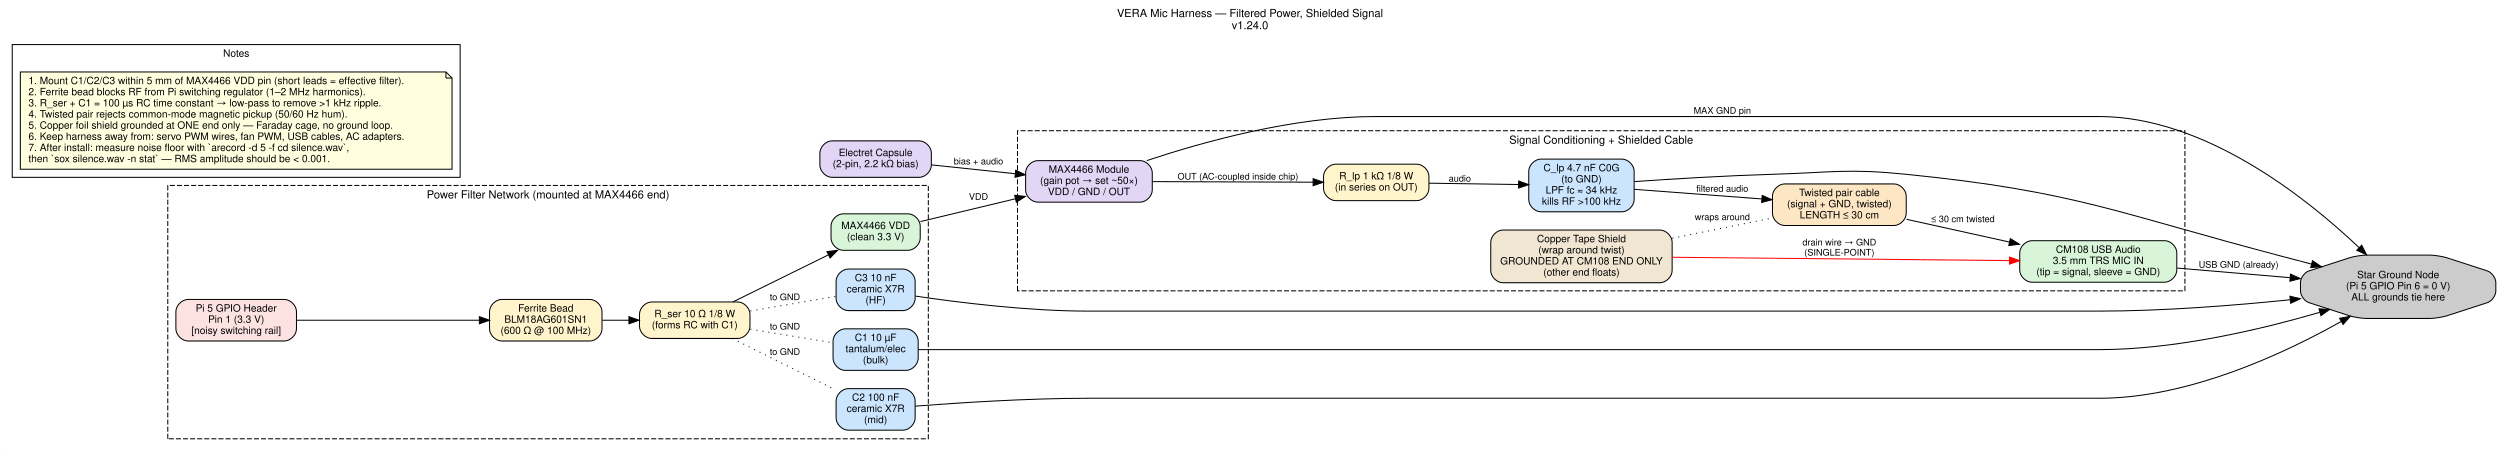
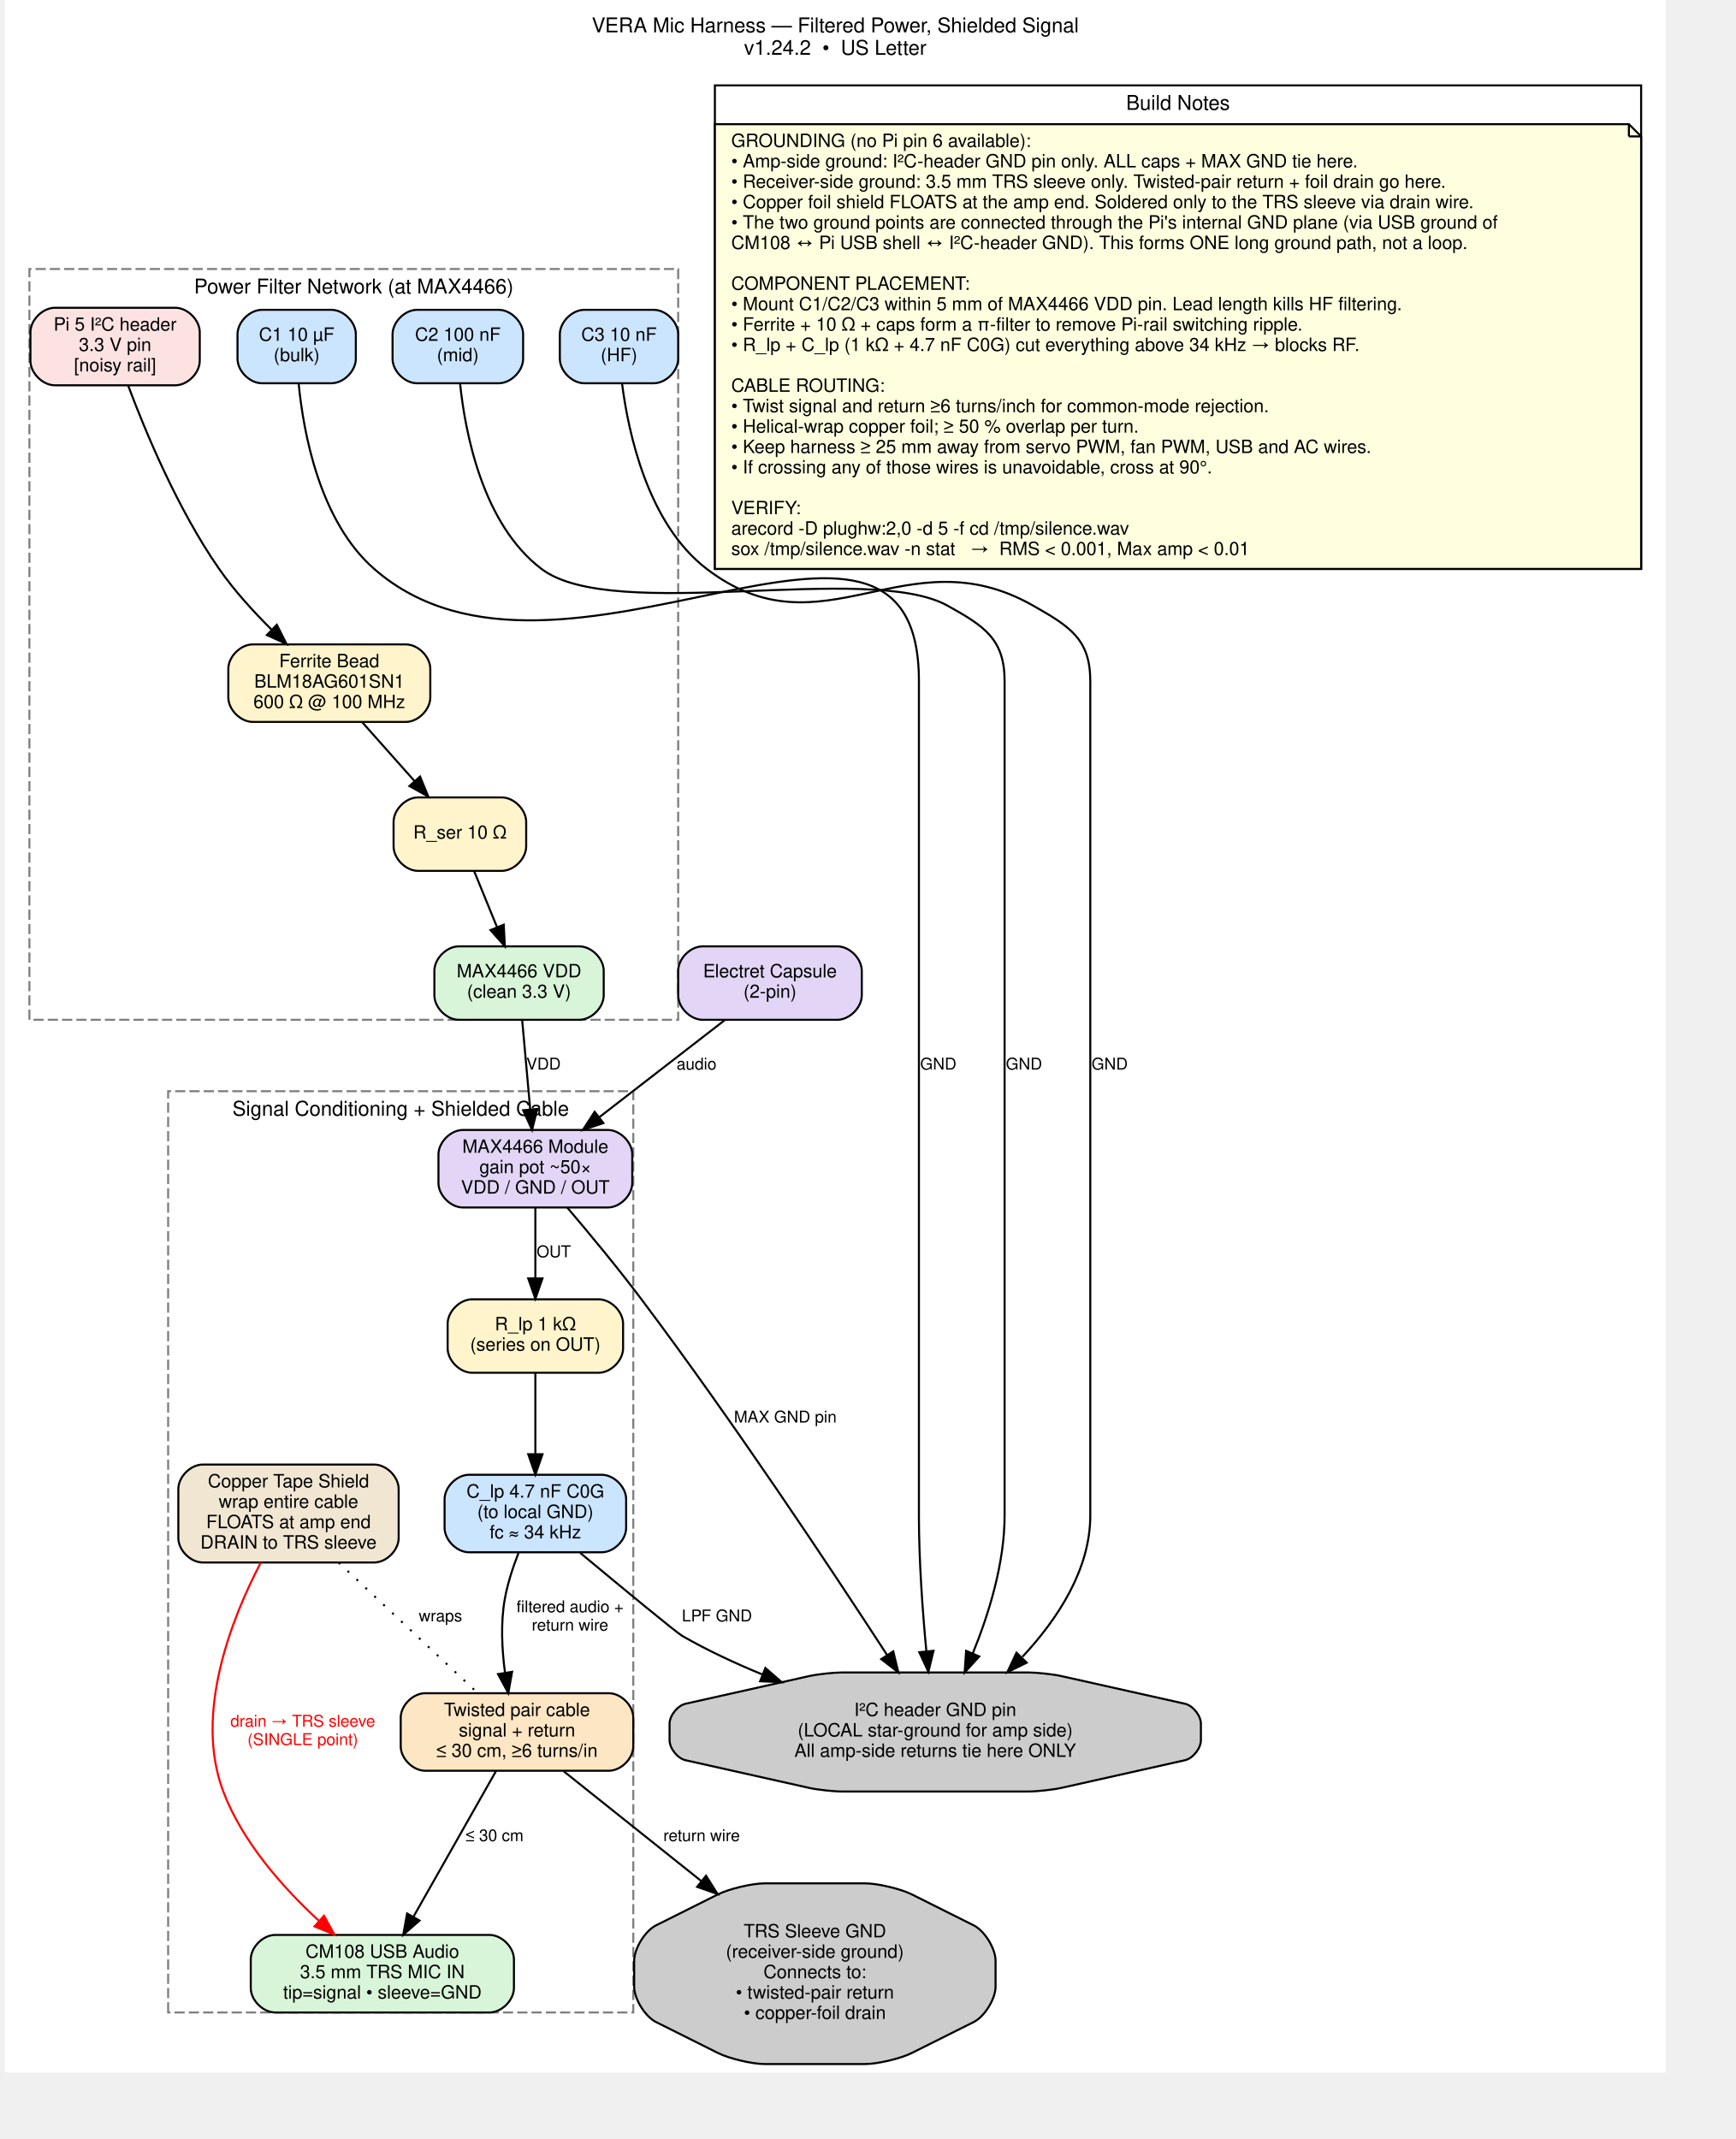
- <svg xmlns="http://www.w3.org/2000/svg" width="2467pt" height="445pt" viewBox="0.00 0.00 2466.87 445.00">
-   <g id="graph0" class="graph" transform="scale(1 1) rotate(0) translate(4 441)">
-     <polygon fill="white" stroke="transparent" points="-4,4 -4,-441 2462.87,-441 2462.87,4 -4,4" />
-     <text text-anchor="middle" x="1229.44" y="-424.2" font-family="Helvetica,sans-Serif" font-size="11.00">VERA Mic Harness — Filtered Power, Shielded Signal</text>
-     <text text-anchor="middle" x="1229.44" y="-412.2" font-family="Helvetica,sans-Serif" font-size="11.00">v1.24.0</text>
+ <svg xmlns="http://www.w3.org/2000/svg" width="576pt" height="710pt" viewBox="18.00 18.00 558.00 691.97">
+   <g id="graph0" class="graph" transform="scale(0.66 0.66) rotate(0) translate(31.13 1039.08)">
+     <polygon fill="white" stroke="transparent" points="-4,4 -4,-1011.95 810,-1011.95 810,4 -4,4" />
+     <text text-anchor="middle" x="403" y="-995.95" font-family="Helvetica,sans-Serif" font-size="10.00">VERA Mic Harness — Filtered Power, Shielded Signal</text>
+     <text text-anchor="middle" x="403" y="-984.95" font-family="Helvetica,sans-Serif" font-size="10.00">v1.24.2  •  US Letter</text>
    <g id="clust1" class="cluster">
-       <polygon fill="none" stroke="#000000" stroke-dasharray="5,2" points="161.5,-8 161.5,-258 912,-258 912,-8 161.5,-8" />
-       <text text-anchor="middle" x="536.75" y="-245.2" font-family="Helvetica,sans-Serif" font-size="11.00">Power Filter Network (mounted at MAX4466 end)</text>
+       <polygon fill="none" stroke="#7f7f7f" stroke-dasharray="5,2" points="8,-511.95 8,-879.95 326,-879.95 326,-511.95 8,-511.95" />
+       <text text-anchor="middle" x="167" y="-867.95" font-family="Helvetica,sans-Serif" font-size="10.00">Power Filter Network (at MAX4466)</text>
    </g>
    <g id="clust2" class="cluster">
-       <polygon fill="none" stroke="#000000" stroke-dasharray="5,2" points="1000,-154 1000,-312 2152,-312 2152,-154 1000,-154" />
-       <text text-anchor="middle" x="1576" y="-299.2" font-family="Helvetica,sans-Serif" font-size="11.00">Signal Conditioning + Shielded Cable</text>
+       <polygon fill="none" stroke="#7f7f7f" stroke-dasharray="5,2" points="76,-25.39 76,-476.95 304,-476.95 304,-25.39 76,-25.39" />
+       <text text-anchor="middle" x="190" y="-464.95" font-family="Helvetica,sans-Serif" font-size="10.00">Signal Conditioning + Shielded Cable</text>
    </g>
    <g id="clust3" class="cluster">
-       <polygon fill="none" stroke="black" points="8,-266 8,-397 450,-397 450,-266 8,-266" />
-       <text text-anchor="middle" x="229" y="-385" font-family="Helvetica,sans-Serif" font-size="10.00">Notes</text>
+       <polygon fill="none" stroke="black" points="344,-732.95 344,-969.95 798,-969.95 798,-732.95 344,-732.95" />
+       <text text-anchor="middle" x="571" y="-957.95" font-family="Helvetica,sans-Serif" font-size="10.00">Build Notes</text>
    </g>
    <g id="node1" class="node">
-       <path fill="#fde2e2" stroke="black" d="M276.5,-145.5C276.5,-145.5 181.5,-145.5 181.5,-145.5 175.5,-145.5 169.5,-139.5 169.5,-133.5 169.5,-133.5 169.5,-116.5 169.5,-116.5 169.5,-110.5 175.5,-104.5 181.5,-104.5 181.5,-104.5 276.5,-104.5 276.5,-104.5 282.5,-104.5 288.5,-110.5 288.5,-116.5 288.5,-116.5 288.5,-133.5 288.5,-133.5 288.5,-139.5 282.5,-145.5 276.5,-145.5" />
-       <text text-anchor="middle" x="229" y="-133.5" font-family="Helvetica,sans-Serif" font-size="10.00">Pi 5 GPIO Header</text>
-       <text text-anchor="middle" x="229" y="-122.5" font-family="Helvetica,sans-Serif" font-size="10.00">Pin 1 (3.3 V)</text>
-       <text text-anchor="middle" x="229" y="-111.5" font-family="Helvetica,sans-Serif" font-size="10.00">[noisy switching rail]</text>
+       <path fill="#fde2e2" stroke="black" d="M79.5,-860.95C79.5,-860.95 20.5,-860.95 20.5,-860.95 14.5,-860.95 8.5,-854.95 8.5,-848.95 8.5,-848.95 8.5,-834.95 8.5,-834.95 8.5,-828.95 14.5,-822.95 20.5,-822.95 20.5,-822.95 79.5,-822.95 79.5,-822.95 85.5,-822.95 91.5,-828.95 91.5,-834.95 91.5,-834.95 91.5,-848.95 91.5,-848.95 91.5,-854.95 85.5,-860.95 79.5,-860.95" />
+       <text text-anchor="middle" x="50" y="-849.75" font-family="Helvetica,sans-Serif" font-size="9.00">Pi 5 I²C header</text>
+       <text text-anchor="middle" x="50" y="-839.75" font-family="Helvetica,sans-Serif" font-size="9.00">3.3 V pin</text>
+       <text text-anchor="middle" x="50" y="-829.75" font-family="Helvetica,sans-Serif" font-size="9.00">[noisy rail]</text>
    </g>
    <g id="node2" class="node">
-       <path fill="#fff4cc" stroke="black" d="M578,-145.5C578,-145.5 491,-145.5 491,-145.5 485,-145.5 479,-139.5 479,-133.5 479,-133.5 479,-116.5 479,-116.5 479,-110.5 485,-104.5 491,-104.5 491,-104.5 578,-104.5 578,-104.5 584,-104.5 590,-110.5 590,-116.5 590,-116.5 590,-133.5 590,-133.5 590,-139.5 584,-145.5 578,-145.5" />
-       <text text-anchor="middle" x="534.5" y="-133.5" font-family="Helvetica,sans-Serif" font-size="10.00">Ferrite Bead</text>
-       <text text-anchor="middle" x="534.5" y="-122.5" font-family="Helvetica,sans-Serif" font-size="10.00">BLM18AG601SN1</text>
-       <text text-anchor="middle" x="534.5" y="-111.5" font-family="Helvetica,sans-Serif" font-size="10.00">(600 Ω @ 100 MHz)</text>
+       <path fill="#fff4cc" stroke="black" d="M192.5,-695.95C192.5,-695.95 117.5,-695.95 117.5,-695.95 111.5,-695.95 105.5,-689.95 105.5,-683.95 105.5,-683.95 105.5,-669.95 105.5,-669.95 105.5,-663.95 111.5,-657.95 117.5,-657.95 117.5,-657.95 192.5,-657.95 192.5,-657.95 198.5,-657.95 204.5,-663.95 204.5,-669.95 204.5,-669.95 204.5,-683.95 204.5,-683.95 204.5,-689.95 198.5,-695.95 192.5,-695.95" />
+       <text text-anchor="middle" x="155" y="-684.75" font-family="Helvetica,sans-Serif" font-size="9.00">Ferrite Bead</text>
+       <text text-anchor="middle" x="155" y="-674.75" font-family="Helvetica,sans-Serif" font-size="9.00">BLM18AG601SN1</text>
+       <text text-anchor="middle" x="155" y="-664.75" font-family="Helvetica,sans-Serif" font-size="9.00">600 Ω @ 100 MHz</text>
    </g>
    <g id="edge1" class="edge">
-       <path fill="none" stroke="black" d="M288.52,-125C340.22,-125 415.5,-125 468.94,-125" />
-       <polygon fill="black" stroke="black" points="468.99,-128.5 478.99,-125 468.99,-121.5 468.99,-128.5" />
+       <path fill="none" stroke="black" d="M56.43,-822.76C64.78,-800.46 80.73,-762.04 101,-732.95 108.35,-722.4 117.79,-712.02 126.72,-703.17" />
+       <polygon fill="black" stroke="black" points="129.26,-705.58 134.04,-696.13 124.41,-700.54 129.26,-705.58" />
    </g>
    <g id="node3" class="node">
-       <path fill="#fff4cc" stroke="black" d="M724,-143C724,-143 639,-143 639,-143 633,-143 627,-137 627,-131 627,-131 627,-119 627,-119 627,-113 633,-107 639,-107 639,-107 724,-107 724,-107 730,-107 736,-113 736,-119 736,-119 736,-131 736,-131 736,-137 730,-143 724,-143" />
-       <text text-anchor="middle" x="681.5" y="-128" font-family="Helvetica,sans-Serif" font-size="10.00">R_ser 10 Ω 1/8 W</text>
-       <text text-anchor="middle" x="681.5" y="-117" font-family="Helvetica,sans-Serif" font-size="10.00">(forms RC with C1)</text>
+       <path fill="#fff4cc" stroke="black" d="M239.5,-620.95C239.5,-620.95 198.5,-620.95 198.5,-620.95 192.5,-620.95 186.5,-614.95 186.5,-608.95 186.5,-608.95 186.5,-596.95 186.5,-596.95 186.5,-590.95 192.5,-584.95 198.5,-584.95 198.5,-584.95 239.5,-584.95 239.5,-584.95 245.5,-584.95 251.5,-590.95 251.5,-596.95 251.5,-596.95 251.5,-608.95 251.5,-608.95 251.5,-614.95 245.5,-620.95 239.5,-620.95" />
+       <text text-anchor="middle" x="219" y="-600.75" font-family="Helvetica,sans-Serif" font-size="9.00">R_ser 10 Ω</text>
    </g>
    <g id="edge2" class="edge">
-       <path fill="none" stroke="black" d="M590.32,-125C598.85,-125 607.73,-125 616.44,-125" />
-       <polygon fill="black" stroke="black" points="616.57,-128.5 626.57,-125 616.57,-121.5 616.57,-128.5" />
+       <path fill="none" stroke="black" d="M171.15,-657.78C178.9,-649.06 188.32,-638.47 196.74,-629" />
+       <polygon fill="black" stroke="black" points="199.49,-631.17 203.52,-621.37 194.26,-626.52 199.49,-631.17" />
+     </g>
+     <g id="node7" class="node">
+       <path fill="#d9f5d9" stroke="black" d="M277.5,-547.95C277.5,-547.95 218.5,-547.95 218.5,-547.95 212.5,-547.95 206.5,-541.95 206.5,-535.95 206.5,-535.95 206.5,-523.95 206.5,-523.95 206.5,-517.95 212.5,-511.95 218.5,-511.95 218.5,-511.95 277.5,-511.95 277.5,-511.95 283.5,-511.95 289.5,-517.95 289.5,-523.95 289.5,-523.95 289.5,-535.95 289.5,-535.95 289.5,-541.95 283.5,-547.95 277.5,-547.95" />
+       <text text-anchor="middle" x="248" y="-532.75" font-family="Helvetica,sans-Serif" font-size="9.00">MAX4466 VDD</text>
+       <text text-anchor="middle" x="248" y="-522.75" font-family="Helvetica,sans-Serif" font-size="9.00">(clean 3.3 V)</text>
+     </g>
+     <g id="edge3" class="edge">
+       <path fill="none" stroke="black" d="M226.02,-584.76C229.37,-576.57 233.45,-566.57 237.18,-557.44" />
+       <polygon fill="black" stroke="black" points="240.5,-558.56 241.04,-547.98 234.02,-555.91 240.5,-558.56" />
    </g>
    <g id="node4" class="node">
-       <path fill="#cce5ff" stroke="black" d="M890,-116.5C890,-116.5 830,-116.5 830,-116.5 824,-116.5 818,-110.5 818,-104.5 818,-104.5 818,-87.5 818,-87.5 818,-81.5 824,-75.5 830,-75.5 830,-75.5 890,-75.5 890,-75.5 896,-75.5 902,-81.5 902,-87.5 902,-87.5 902,-104.5 902,-104.5 902,-110.5 896,-116.5 890,-116.5" />
-       <text text-anchor="middle" x="860" y="-104.5" font-family="Helvetica,sans-Serif" font-size="10.00">C1 10 µF</text>
-       <text text-anchor="middle" x="860" y="-93.5" font-family="Helvetica,sans-Serif" font-size="10.00">tantalum/elec</text>
-       <text text-anchor="middle" x="860" y="-82.5" font-family="Helvetica,sans-Serif" font-size="10.00">(bulk)</text>
+       <path fill="#cce5ff" stroke="black" d="M156,-859.95C156,-859.95 122,-859.95 122,-859.95 116,-859.95 110,-853.95 110,-847.95 110,-847.95 110,-835.95 110,-835.95 110,-829.95 116,-823.95 122,-823.95 122,-823.95 156,-823.95 156,-823.95 162,-823.95 168,-829.95 168,-835.95 168,-835.95 168,-847.95 168,-847.95 168,-853.95 162,-859.95 156,-859.95" />
+       <text text-anchor="middle" x="139" y="-844.75" font-family="Helvetica,sans-Serif" font-size="9.00">C1 10 µF</text>
+       <text text-anchor="middle" x="139" y="-834.75" font-family="Helvetica,sans-Serif" font-size="9.00">(bulk)</text>
+     </g>
+     <g id="node8" class="node">
+       <path fill="#cccccc" stroke="black" d="M582.22,-158.84C582.22,-158.84 582.22,-166.89 582.22,-166.89 582.22,-170.92 578.29,-175.83 574.37,-176.71 574.37,-176.71 513.8,-190.27 513.8,-190.27 509.87,-191.15 501.91,-192.03 497.89,-192.03 497.89,-192.03 406.11,-192.03 406.11,-192.03 402.09,-192.03 394.13,-191.15 390.2,-190.27 390.2,-190.27 329.63,-176.71 329.63,-176.71 325.71,-175.83 321.78,-170.92 321.78,-166.89 321.78,-166.89 321.78,-158.84 321.78,-158.84 321.78,-154.81 325.71,-149.9 329.63,-149.02 329.63,-149.02 390.2,-135.46 390.2,-135.46 394.13,-134.58 402.09,-133.7 406.11,-133.7 406.11,-133.7 497.89,-133.7 497.89,-133.7 501.91,-133.7 509.87,-134.58 513.8,-135.46 513.8,-135.46 574.37,-149.02 574.37,-149.02 578.29,-149.9 582.22,-154.81 582.22,-158.84" />
+       <text text-anchor="middle" x="452" y="-170.67" font-family="Helvetica,sans-Serif" font-size="9.00">I²C header GND pin</text>
+       <text text-anchor="middle" x="452" y="-160.67" font-family="Helvetica,sans-Serif" font-size="9.00">(LOCAL star-ground for amp side)</text>
+       <text text-anchor="middle" x="452" y="-150.67" font-family="Helvetica,sans-Serif" font-size="9.00">All amp-side returns tie here ONLY</text>
    </g>
    <g id="edge4" class="edge">
-       <path fill="none" stroke="black" stroke-dasharray="1,5" d="M736.41,-116.14C762.57,-111.84 793.49,-106.76 817.74,-102.78" />
-       <text text-anchor="middle" x="770.5" y="-115.8" font-family="Helvetica,sans-Serif" font-size="9.00">to GND</text>
+       <path fill="none" stroke="black" d="M139.97,-823.87C142.3,-799.83 150.2,-756.35 177,-732.95 268.26,-653.26 444,-799.11 444,-677.95 444,-677.95 444,-677.95 444,-268.95 444,-246.93 445.77,-222.38 447.64,-202.56" />
+       <polygon fill="black" stroke="black" points="451.15,-202.66 448.65,-192.37 444.18,-201.97 451.15,-202.66" />
+       <text text-anchor="middle" x="453.5" y="-487.55" font-family="Helvetica,sans-Serif" font-size="8.00">GND</text>
    </g>
    <g id="node5" class="node">
-       <path fill="#cce5ff" stroke="black" d="M887,-57.5C887,-57.5 833,-57.5 833,-57.5 827,-57.5 821,-51.5 821,-45.5 821,-45.5 821,-28.5 821,-28.5 821,-22.5 827,-16.5 833,-16.5 833,-16.5 887,-16.5 887,-16.5 893,-16.5 899,-22.5 899,-28.5 899,-28.5 899,-45.5 899,-45.5 899,-51.5 893,-57.5 887,-57.5" />
-       <text text-anchor="middle" x="860" y="-45.5" font-family="Helvetica,sans-Serif" font-size="10.00">C2 100 nF</text>
-       <text text-anchor="middle" x="860" y="-34.5" font-family="Helvetica,sans-Serif" font-size="10.00">ceramic X7R</text>
-       <text text-anchor="middle" x="860" y="-23.5" font-family="Helvetica,sans-Serif" font-size="10.00">(mid)</text>
+       <path fill="#cce5ff" stroke="black" d="M238,-859.95C238,-859.95 198,-859.95 198,-859.95 192,-859.95 186,-853.95 186,-847.95 186,-847.95 186,-835.95 186,-835.95 186,-829.95 192,-823.95 198,-823.95 198,-823.95 238,-823.95 238,-823.95 244,-823.95 250,-829.95 250,-835.95 250,-835.95 250,-847.95 250,-847.95 250,-853.95 244,-859.95 238,-859.95" />
+       <text text-anchor="middle" x="218" y="-844.75" font-family="Helvetica,sans-Serif" font-size="9.00">C2 100 nF</text>
+       <text text-anchor="middle" x="218" y="-834.75" font-family="Helvetica,sans-Serif" font-size="9.00">(mid)</text>
    </g>
    <g id="edge5" class="edge">
-       <path fill="none" stroke="black" stroke-dasharray="1,5" d="M718.64,-106.98C748.4,-92.15 790.46,-71.17 820.77,-56.06" />
-       <text text-anchor="middle" x="770.5" y="-90.8" font-family="Helvetica,sans-Serif" font-size="9.00">to GND</text>
+       <path fill="none" stroke="black" d="M219.09,-823.82C221.65,-799.3 230.24,-754.77 259,-732.95 294.37,-706.11 419.17,-736.49 458,-714.95 476.03,-704.94 486,-698.57 486,-677.95 486,-677.95 486,-677.95 486,-268.95 486,-245.72 478.38,-220.93 470.36,-201.27" />
+       <polygon fill="black" stroke="black" points="473.57,-199.88 466.42,-192.06 467.13,-202.63 473.57,-199.88" />
+       <text text-anchor="middle" x="495.5" y="-487.55" font-family="Helvetica,sans-Serif" font-size="8.00">GND</text>
    </g>
    <g id="node6" class="node">
-       <path fill="#cce5ff" stroke="black" d="M887,-175.5C887,-175.5 833,-175.5 833,-175.5 827,-175.5 821,-169.5 821,-163.5 821,-163.5 821,-146.5 821,-146.5 821,-140.5 827,-134.5 833,-134.5 833,-134.5 887,-134.5 887,-134.5 893,-134.5 899,-140.5 899,-146.5 899,-146.5 899,-163.5 899,-163.5 899,-169.5 893,-175.5 887,-175.5" />
-       <text text-anchor="middle" x="860" y="-163.5" font-family="Helvetica,sans-Serif" font-size="10.00">C3 10 nF</text>
-       <text text-anchor="middle" x="860" y="-152.5" font-family="Helvetica,sans-Serif" font-size="10.00">ceramic X7R</text>
-       <text text-anchor="middle" x="860" y="-141.5" font-family="Helvetica,sans-Serif" font-size="10.00">(HF)</text>
+       <path fill="#cce5ff" stroke="black" d="M314,-859.95C314,-859.95 280,-859.95 280,-859.95 274,-859.95 268,-853.95 268,-847.95 268,-847.95 268,-835.95 268,-835.95 268,-829.95 274,-823.95 280,-823.95 280,-823.95 314,-823.95 314,-823.95 320,-823.95 326,-829.95 326,-835.95 326,-835.95 326,-847.95 326,-847.95 326,-853.95 320,-859.95 314,-859.95" />
+       <text text-anchor="middle" x="297" y="-844.75" font-family="Helvetica,sans-Serif" font-size="9.00">C3 10 nF</text>
+       <text text-anchor="middle" x="297" y="-834.75" font-family="Helvetica,sans-Serif" font-size="9.00">(HF)</text>
    </g>
    <g id="edge6" class="edge">
-       <path fill="none" stroke="black" stroke-dasharray="1,5" d="M736.41,-134.16C763.69,-138.8 796.14,-144.32 820.8,-148.51" />
-       <text text-anchor="middle" x="770.5" y="-144.8" font-family="Helvetica,sans-Serif" font-size="9.00">to GND</text>
-     </g>
-     <g id="node7" class="node">
-       <path fill="#d9f5d9" stroke="black" d="M892,-230C892,-230 828,-230 828,-230 822,-230 816,-224 816,-218 816,-218 816,-206 816,-206 816,-200 822,-194 828,-194 828,-194 892,-194 892,-194 898,-194 904,-200 904,-206 904,-206 904,-218 904,-218 904,-224 898,-230 892,-230" />
-       <text text-anchor="middle" x="860" y="-215" font-family="Helvetica,sans-Serif" font-size="10.00">MAX4466 VDD</text>
-       <text text-anchor="middle" x="860" y="-204" font-family="Helvetica,sans-Serif" font-size="10.00">(clean 3.3 V)</text>
-     </g>
-     <g id="edge3" class="edge">
-       <path fill="none" stroke="black" d="M719.07,-143.03C746.4,-156.5 783.95,-175.01 813.27,-189.46" />
-       <polygon fill="black" stroke="black" points="811.96,-192.71 822.48,-194 815.05,-186.44 811.96,-192.71" />
+       <path fill="none" stroke="black" d="M298.48,-823.87C301.6,-799.43 311.12,-754.99 340,-732.95 396.88,-689.53 437.81,-750.35 500,-714.95 517.92,-704.75 528,-698.57 528,-677.95 528,-677.95 528,-677.95 528,-268.95 528,-242.55 512.06,-218.29 494.78,-199.75" />
+       <polygon fill="black" stroke="black" points="496.83,-196.85 487.33,-192.16 491.84,-201.75 496.83,-196.85" />
+       <text text-anchor="middle" x="537.5" y="-487.55" font-family="Helvetica,sans-Serif" font-size="8.00">GND</text>
+     </g>
+     <g id="node10" class="node">
+       <path fill="#e2d5f5" stroke="black" d="M291.5,-457.95C291.5,-457.95 220.5,-457.95 220.5,-457.95 214.5,-457.95 208.5,-451.95 208.5,-445.95 208.5,-445.95 208.5,-431.95 208.5,-431.95 208.5,-425.95 214.5,-419.95 220.5,-419.95 220.5,-419.95 291.5,-419.95 291.5,-419.95 297.5,-419.95 303.5,-425.95 303.5,-431.95 303.5,-431.95 303.5,-445.95 303.5,-445.95 303.5,-451.95 297.5,-457.95 291.5,-457.95" />
+       <text text-anchor="middle" x="256" y="-446.75" font-family="Helvetica,sans-Serif" font-size="9.00">MAX4466 Module</text>
+       <text text-anchor="middle" x="256" y="-436.75" font-family="Helvetica,sans-Serif" font-size="9.00">gain pot ~50×</text>
+       <text text-anchor="middle" x="256" y="-426.75" font-family="Helvetica,sans-Serif" font-size="9.00">VDD / GND / OUT</text>
+     </g>
+     <g id="edge8" class="edge">
+       <path fill="none" stroke="black" d="M249.54,-511.79C250.65,-499.47 252.17,-482.59 253.45,-468.29" />
+       <polygon fill="black" stroke="black" points="256.97,-468.25 254.38,-457.97 250,-467.62 256.97,-468.25" />
+       <text text-anchor="middle" x="260" y="-487.55" font-family="Helvetica,sans-Serif" font-size="8.00">VDD</text>
+     </g>
+     <g id="node9" class="node">
+       <path fill="#e2d5f5" stroke="black" d="M404,-547.95C404,-547.95 338,-547.95 338,-547.95 332,-547.95 326,-541.95 326,-535.95 326,-535.95 326,-523.95 326,-523.95 326,-517.95 332,-511.95 338,-511.95 338,-511.95 404,-511.95 404,-511.95 410,-511.95 416,-517.95 416,-523.95 416,-523.95 416,-535.95 416,-535.95 416,-541.95 410,-547.95 404,-547.95" />
+       <text text-anchor="middle" x="371" y="-532.75" font-family="Helvetica,sans-Serif" font-size="9.00">Electret Capsule</text>
+       <text text-anchor="middle" x="371" y="-522.75" font-family="Helvetica,sans-Serif" font-size="9.00">(2-pin)</text>
+     </g>
+     <g id="edge7" class="edge">
+       <path fill="none" stroke="black" d="M348.83,-511.79C331.35,-498.27 306.77,-479.24 287.29,-464.17" />
+       <polygon fill="black" stroke="black" points="289.34,-461.33 279.29,-457.97 285.06,-466.86 289.34,-461.33" />
+       <text text-anchor="middle" x="335" y="-487.55" font-family="Helvetica,sans-Serif" font-size="8.00">audio</text>
+     </g>
+     <g id="edge9" class="edge">
+       <path fill="none" stroke="black" d="M271.7,-419.84C282.26,-407.43 296.33,-390.48 308,-374.95 352.66,-315.52 400.55,-243.44 428.31,-200.74" />
+       <polygon fill="black" stroke="black" points="431.42,-202.39 433.92,-192.09 425.54,-198.58 431.42,-202.39" />
+       <text text-anchor="middle" x="378.5" y="-314.55" font-family="Helvetica,sans-Serif" font-size="8.00">MAX GND pin</text>
+     </g>
+     <g id="node11" class="node">
+       <path fill="#fff4cc" stroke="black" d="M287,-374.95C287,-374.95 225,-374.95 225,-374.95 219,-374.95 213,-368.95 213,-362.95 213,-362.95 213,-350.95 213,-350.95 213,-344.95 219,-338.95 225,-338.95 225,-338.95 287,-338.95 287,-338.95 293,-338.95 299,-344.95 299,-350.95 299,-350.95 299,-362.95 299,-362.95 299,-368.95 293,-374.95 287,-374.95" />
+       <text text-anchor="middle" x="256" y="-359.75" font-family="Helvetica,sans-Serif" font-size="9.00">R_lp 1 kΩ</text>
+       <text text-anchor="middle" x="256" y="-349.75" font-family="Helvetica,sans-Serif" font-size="9.00">(series on OUT)</text>
+     </g>
+     <g id="edge10" class="edge">
+       <path fill="none" stroke="black" d="M256,-419.8C256,-409.67 256,-396.84 256,-385.49" />
+       <polygon fill="black" stroke="black" points="259.5,-385.21 256,-375.21 252.5,-385.21 259.5,-385.21" />
+       <text text-anchor="middle" x="265" y="-395.55" font-family="Helvetica,sans-Serif" font-size="8.00">OUT</text>
+     </g>
+     <g id="node12" class="node">
+       <path fill="#cce5ff" stroke="black" d="M288.5,-288.95C288.5,-288.95 223.5,-288.95 223.5,-288.95 217.5,-288.95 211.5,-282.95 211.5,-276.95 211.5,-276.95 211.5,-262.95 211.5,-262.95 211.5,-256.95 217.5,-250.95 223.5,-250.95 223.5,-250.95 288.5,-250.95 288.5,-250.95 294.5,-250.95 300.5,-256.95 300.5,-262.95 300.5,-262.95 300.5,-276.95 300.5,-276.95 300.5,-282.95 294.5,-288.95 288.5,-288.95" />
+       <text text-anchor="middle" x="256" y="-277.75" font-family="Helvetica,sans-Serif" font-size="9.00">C_lp 4.7 nF C0G</text>
+       <text text-anchor="middle" x="256" y="-267.75" font-family="Helvetica,sans-Serif" font-size="9.00">(to local GND)</text>
+       <text text-anchor="middle" x="256" y="-257.75" font-family="Helvetica,sans-Serif" font-size="9.00">fc ≈ 34 kHz</text>
+     </g>
+     <g id="edge11" class="edge">
+       <path fill="none" stroke="black" d="M256,-338.75C256,-327.46 256,-312.41 256,-299.37" />
+       <polygon fill="black" stroke="black" points="259.5,-299.01 256,-289.01 252.5,-299.01 259.5,-299.01" />
+     </g>
+     <g id="edge16" class="edge">
+       <path fill="none" stroke="black" d="M277.98,-250.65C298.11,-233.92 325.21,-211.55 328,-209.95 340.3,-202.89 353.88,-196.55 367.41,-191" />
+       <polygon fill="black" stroke="black" points="368.75,-194.24 376.75,-187.29 366.16,-187.73 368.75,-194.24" />
+       <text text-anchor="middle" x="345" y="-217.05" font-family="Helvetica,sans-Serif" font-size="8.00">LPF GND</text>
+     </g>
+     <g id="node13" class="node">
+       <path fill="#fde6c4" stroke="black" d="M292,-181.87C292,-181.87 202,-181.87 202,-181.87 196,-181.87 190,-175.87 190,-169.87 190,-169.87 190,-155.87 190,-155.87 190,-149.87 196,-143.87 202,-143.87 202,-143.87 292,-143.87 292,-143.87 298,-143.87 304,-149.87 304,-155.87 304,-155.87 304,-169.87 304,-169.87 304,-175.87 298,-181.87 292,-181.87" />
+       <text text-anchor="middle" x="247" y="-170.67" font-family="Helvetica,sans-Serif" font-size="9.00">Twisted pair cable</text>
+       <text text-anchor="middle" x="247" y="-160.67" font-family="Helvetica,sans-Serif" font-size="9.00">signal + return</text>
+       <text text-anchor="middle" x="247" y="-150.67" font-family="Helvetica,sans-Serif" font-size="9.00">≤ 30 cm, ≥6 turns/in</text>
+     </g>
+     <g id="edge12" class="edge">
+       <path fill="none" stroke="black" d="M247.71,-250.55C245,-243.62 242.35,-235.56 241,-227.95 238.93,-216.28 239.61,-203.27 241.11,-192.05" />
+       <polygon fill="black" stroke="black" points="244.6,-192.36 242.74,-181.93 237.69,-191.24 244.6,-192.36" />
+       <text text-anchor="middle" x="273" y="-221.55" font-family="Helvetica,sans-Serif" font-size="8.00">filtered audio +</text>
+       <text text-anchor="middle" x="273" y="-212.55" font-family="Helvetica,sans-Serif" font-size="8.00">return wire</text>
    </g>
    <g id="node15" class="node">
-       <path fill="#cccccc" stroke="black" d="M2458.81,-153.68C2458.81,-153.68 2458.81,-162.32 2458.81,-162.32 2458.81,-166.63 2454.7,-172.28 2450.6,-173.61 2450.6,-173.61 2410.57,-186.6 2410.57,-186.6 2406.46,-187.93 2398.04,-189.26 2393.72,-189.26 2393.72,-189.26 2331.15,-189.26 2331.15,-189.26 2326.83,-189.26 2318.41,-187.93 2314.31,-186.6 2314.31,-186.6 2274.27,-173.61 2274.27,-173.61 2270.17,-172.28 2266.06,-166.63 2266.06,-162.32 2266.06,-162.32 2266.06,-153.68 2266.06,-153.68 2266.06,-149.37 2270.17,-143.72 2274.27,-142.39 2274.27,-142.39 2314.31,-129.4 2314.31,-129.4 2318.41,-128.07 2326.83,-126.74 2331.15,-126.74 2331.15,-126.74 2393.72,-126.74 2393.72,-126.74 2398.04,-126.74 2406.46,-128.07 2410.57,-129.4 2410.57,-129.4 2450.6,-142.39 2450.6,-142.39 2454.7,-143.72 2458.81,-149.37 2458.81,-153.68" />
-       <text text-anchor="middle" x="2362.44" y="-166.5" font-family="Helvetica,sans-Serif" font-size="10.00">Star Ground Node</text>
-       <text text-anchor="middle" x="2362.44" y="-155.5" font-family="Helvetica,sans-Serif" font-size="10.00">(Pi 5 GPIO Pin 6 = 0 V)</text>
-       <text text-anchor="middle" x="2362.44" y="-144.5" font-family="Helvetica,sans-Serif" font-size="10.00">ALL grounds tie here</text>
+       <path fill="#d9f5d9" stroke="black" d="M233.5,-63.39C233.5,-63.39 128.5,-63.39 128.5,-63.39 122.5,-63.39 116.5,-57.39 116.5,-51.39 116.5,-51.39 116.5,-37.39 116.5,-37.39 116.5,-31.39 122.5,-25.39 128.5,-25.39 128.5,-25.39 233.5,-25.39 233.5,-25.39 239.5,-25.39 245.5,-31.39 245.5,-37.39 245.5,-37.39 245.5,-51.39 245.5,-51.39 245.5,-57.39 239.5,-63.39 233.5,-63.39" />
+       <text text-anchor="middle" x="181" y="-52.19" font-family="Helvetica,sans-Serif" font-size="9.00">CM108 USB Audio</text>
+       <text text-anchor="middle" x="181" y="-42.19" font-family="Helvetica,sans-Serif" font-size="9.00">3.5 mm TRS MIC IN</text>
+       <text text-anchor="middle" x="181" y="-32.19" font-family="Helvetica,sans-Serif" font-size="9.00">tip=signal • sleeve=GND</text>
+     </g>
+     <g id="edge13" class="edge">
+       <path fill="none" stroke="black" d="M236.69,-143.67C225.84,-124.52 208.65,-94.18 196.23,-72.28" />
+       <polygon fill="black" stroke="black" points="199.22,-70.44 191.24,-63.46 193.13,-73.89 199.22,-70.44" />
+       <text text-anchor="middle" x="236" y="-109.38" font-family="Helvetica,sans-Serif" font-size="8.00">≤ 30 cm</text>
+     </g>
+     <g id="node16" class="node">
+       <path fill="#cccccc" stroke="black" d="M481.57,-38.05C481.57,-38.05 481.57,-50.73 481.57,-50.73 481.57,-56.73 476.2,-65.42 470.83,-68.1 470.83,-68.1 440.42,-83.31 440.42,-83.31 435.05,-85.99 423.69,-88.67 417.69,-88.67 417.69,-88.67 368.31,-88.67 368.31,-88.67 362.31,-88.67 350.95,-85.99 345.58,-83.31 345.58,-83.31 315.17,-68.1 315.17,-68.1 309.8,-65.42 304.43,-56.73 304.43,-50.73 304.43,-50.73 304.43,-38.05 304.43,-38.05 304.43,-32.05 309.8,-23.37 315.17,-20.68 315.17,-20.68 345.58,-5.48 345.58,-5.48 350.95,-2.79 362.31,-0.11 368.31,-0.11 368.31,-0.11 417.69,-0.11 417.69,-0.11 423.69,-0.11 435.05,-2.79 440.42,-5.48 440.42,-5.48 470.83,-20.68 470.83,-20.68 476.2,-23.37 481.57,-32.05 481.57,-38.05" />
+       <text text-anchor="middle" x="393" y="-62.19" font-family="Helvetica,sans-Serif" font-size="9.00">TRS Sleeve GND</text>
+       <text text-anchor="middle" x="393" y="-52.19" font-family="Helvetica,sans-Serif" font-size="9.00">(receiver-side ground)</text>
+       <text text-anchor="middle" x="393" y="-42.19" font-family="Helvetica,sans-Serif" font-size="9.00">Connects to:</text>
+       <text text-anchor="middle" x="393" y="-32.19" font-family="Helvetica,sans-Serif" font-size="9.00">  • twisted-pair return</text>
+       <text text-anchor="middle" x="393" y="-22.19" font-family="Helvetica,sans-Serif" font-size="9.00">  • copper-foil drain</text>
+     </g>
+     <g id="edge17" class="edge">
+       <path fill="none" stroke="black" d="M269.81,-143.67C287.9,-129.24 313.95,-108.46 337.44,-89.71" />
+       <polygon fill="black" stroke="black" points="339.66,-92.42 345.3,-83.45 335.3,-86.95 339.66,-92.42" />
+       <text text-anchor="middle" x="337.5" y="-109.38" font-family="Helvetica,sans-Serif" font-size="8.00">return wire</text>
+     </g>
+     <g id="node14" class="node">
+       <path fill="#f0e6d2" stroke="black" d="M177,-293.95C177,-293.95 93,-293.95 93,-293.95 87,-293.95 81,-287.95 81,-281.95 81,-281.95 81,-257.95 81,-257.95 81,-251.95 87,-245.95 93,-245.95 93,-245.95 177,-245.95 177,-245.95 183,-245.95 189,-251.95 189,-257.95 189,-257.95 189,-281.95 189,-281.95 189,-287.95 183,-293.95 177,-293.95" />
+       <text text-anchor="middle" x="135" y="-282.75" font-family="Helvetica,sans-Serif" font-size="9.00">Copper Tape Shield</text>
+       <text text-anchor="middle" x="135" y="-272.75" font-family="Helvetica,sans-Serif" font-size="9.00">wrap entire cable</text>
+       <text text-anchor="middle" x="135" y="-262.75" font-family="Helvetica,sans-Serif" font-size="9.00">FLOATS at amp end</text>
+       <text text-anchor="middle" x="135" y="-252.75" font-family="Helvetica,sans-Serif" font-size="9.00">DRAIN to TRS sleeve</text>
+     </g>
+     <g id="edge14" class="edge">
+       <path fill="none" stroke="black" stroke-dasharray="1,5" d="M159.58,-245.89C180.06,-226.68 208.82,-199.69 227.68,-182" />
+       <text text-anchor="middle" x="209.5" y="-217.05" font-family="Helvetica,sans-Serif" font-size="8.00">wraps</text>
    </g>
    <g id="edge15" class="edge">
-       <path fill="none" stroke="black" d="M902.14,-96C944.2,-96 1011.4,-96 1069.5,-96 1069.5,-96 1069.5,-96 2067.5,-96 2142.56,-96 2226.13,-115.6 2284.91,-132.75" />
-       <polygon fill="black" stroke="black" points="2284.28,-136.22 2294.86,-135.7 2286.27,-129.51 2284.28,-136.22" />
-     </g>
-     <g id="edge16" class="edge">
-       <path fill="none" stroke="black" d="M899.01,-40.21C940.78,-43.46 1009.87,-48 1069.5,-48 1069.5,-48 1069.5,-48 2067.5,-48 2155.17,-48 2248.74,-91.45 2306.17,-123.73" />
-       <polygon fill="black" stroke="black" points="2304.65,-126.9 2315.07,-128.81 2308.12,-120.82 2304.65,-126.9" />
-     </g>
-     <g id="edge17" class="edge">
-       <path fill="none" stroke="black" d="M899.31,-148.81C941.05,-142.62 1009.84,-134 1069.5,-134 1069.5,-134 1069.5,-134 2067.5,-134 2130.04,-134 2199.82,-139.46 2255.69,-145.18" />
-       <polygon fill="black" stroke="black" points="2255.64,-148.69 2265.95,-146.25 2256.37,-141.73 2255.64,-148.69" />
-     </g>
-     <g id="node9" class="node">
-       <path fill="#e2d5f5" stroke="black" d="M1121,-282.5C1121,-282.5 1020,-282.5 1020,-282.5 1014,-282.5 1008,-276.5 1008,-270.5 1008,-270.5 1008,-253.5 1008,-253.5 1008,-247.5 1014,-241.5 1020,-241.5 1020,-241.5 1121,-241.5 1121,-241.5 1127,-241.5 1133,-247.5 1133,-253.5 1133,-253.5 1133,-270.5 1133,-270.5 1133,-276.5 1127,-282.5 1121,-282.5" />
-       <text text-anchor="middle" x="1070.5" y="-270.5" font-family="Helvetica,sans-Serif" font-size="10.00">MAX4466 Module</text>
-       <text text-anchor="middle" x="1070.5" y="-259.5" font-family="Helvetica,sans-Serif" font-size="10.00">(gain pot → set ~50×)</text>
-       <text text-anchor="middle" x="1070.5" y="-248.5" font-family="Helvetica,sans-Serif" font-size="10.00">VDD / GND / OUT</text>
-     </g>
-     <g id="edge8" class="edge">
-       <path fill="none" stroke="black" d="M904.2,-222.36C931.22,-228.84 966.68,-237.34 997.82,-244.81" />
-       <polygon fill="black" stroke="black" points="997.23,-248.27 1007.77,-247.2 998.86,-241.46 997.23,-248.27" />
-       <text text-anchor="middle" x="961.5" y="-243.8" font-family="Helvetica,sans-Serif" font-size="9.00">VDD</text>
-     </g>
-     <g id="node8" class="node">
-       <path fill="#e2d5f5" stroke="black" d="M903,-302C903,-302 817,-302 817,-302 811,-302 805,-296 805,-290 805,-290 805,-278 805,-278 805,-272 811,-266 817,-266 817,-266 903,-266 903,-266 909,-266 915,-272 915,-278 915,-278 915,-290 915,-290 915,-296 909,-302 903,-302" />
-       <text text-anchor="middle" x="860" y="-287" font-family="Helvetica,sans-Serif" font-size="10.00">Electret Capsule</text>
-       <text text-anchor="middle" x="860" y="-276" font-family="Helvetica,sans-Serif" font-size="10.00">(2-pin, 2.2 kΩ bias)</text>
-     </g>
-     <g id="edge7" class="edge">
-       <path fill="none" stroke="black" d="M915.24,-278.28C940.38,-275.62 970.61,-272.43 997.62,-269.58" />
-       <polygon fill="black" stroke="black" points="998.22,-273.04 1007.8,-268.51 997.49,-266.08 998.22,-273.04" />
-       <text text-anchor="middle" x="961.5" y="-278.8" font-family="Helvetica,sans-Serif" font-size="9.00">bias + audio</text>
-     </g>
-     <g id="node10" class="node">
-       <path fill="#fff4cc" stroke="black" d="M1394,-279C1394,-279 1314,-279 1314,-279 1308,-279 1302,-273 1302,-267 1302,-267 1302,-255 1302,-255 1302,-249 1308,-243 1314,-243 1314,-243 1394,-243 1394,-243 1400,-243 1406,-249 1406,-255 1406,-255 1406,-267 1406,-267 1406,-273 1400,-279 1394,-279" />
-       <text text-anchor="middle" x="1354" y="-264" font-family="Helvetica,sans-Serif" font-size="10.00">R_lp 1 kΩ 1/8 W</text>
-       <text text-anchor="middle" x="1354" y="-253" font-family="Helvetica,sans-Serif" font-size="10.00">(in series on OUT)</text>
-     </g>
-     <g id="edge9" class="edge">
-       <path fill="none" stroke="black" d="M1133.28,-261.78C1180.32,-261.61 1244.77,-261.38 1291.69,-261.22" />
-       <polygon fill="black" stroke="black" points="1291.74,-264.72 1301.73,-261.18 1291.71,-257.72 1291.74,-264.72" />
-       <text text-anchor="middle" x="1217.5" y="-263.8" font-family="Helvetica,sans-Serif" font-size="9.00">OUT (AC-coupled inside chip)</text>
-     </g>
-     <g id="edge19" class="edge">
-       <path fill="none" stroke="black" d="M1127.53,-282.51C1183.74,-301.23 1273.19,-326 1353,-326 1353,-326 1353,-326 2067.5,-326 2171.14,-326 2271.46,-246.3 2323.86,-196.69" />
-       <polygon fill="black" stroke="black" points="2326.45,-199.05 2331.24,-189.6 2321.61,-194 2326.45,-199.05" />
-       <text text-anchor="middle" x="1695.5" y="-328.8" font-family="Helvetica,sans-Serif" font-size="9.00">MAX GND pin</text>
-     </g>
-     <g id="node11" class="node">
-       <path fill="#cce5ff" stroke="black" d="M1596.5,-284C1596.5,-284 1516.5,-284 1516.5,-284 1510.5,-284 1504.5,-278 1504.5,-272 1504.5,-272 1504.5,-244 1504.5,-244 1504.5,-238 1510.5,-232 1516.5,-232 1516.5,-232 1596.5,-232 1596.5,-232 1602.5,-232 1608.5,-238 1608.5,-244 1608.5,-244 1608.5,-272 1608.5,-272 1608.5,-278 1602.5,-284 1596.5,-284" />
-       <text text-anchor="middle" x="1556.5" y="-272" font-family="Helvetica,sans-Serif" font-size="10.00">C_lp 4.7 nF C0G</text>
-       <text text-anchor="middle" x="1556.5" y="-261" font-family="Helvetica,sans-Serif" font-size="10.00">(to GND)</text>
-       <text text-anchor="middle" x="1556.5" y="-250" font-family="Helvetica,sans-Serif" font-size="10.00">LPF fc ≈ 34 kHz</text>
-       <text text-anchor="middle" x="1556.5" y="-239" font-family="Helvetica,sans-Serif" font-size="10.00">kills RF &gt;100 kHz</text>
-     </g>
-     <g id="edge10" class="edge">
-       <path fill="none" stroke="black" d="M1406.11,-260.24C1432.98,-259.83 1466.1,-259.34 1494.32,-258.92" />
-       <polygon fill="black" stroke="black" points="1494.53,-262.41 1504.48,-258.76 1494.43,-255.41 1494.53,-262.41" />
-       <text text-anchor="middle" x="1436.5" y="-261.8" font-family="Helvetica,sans-Serif" font-size="9.00">audio</text>
-     </g>
-     <g id="node12" class="node">
-       <path fill="#fde6c4" stroke="black" d="M1865,-259.5C1865,-259.5 1757,-259.5 1757,-259.5 1751,-259.5 1745,-253.5 1745,-247.5 1745,-247.5 1745,-230.5 1745,-230.5 1745,-224.5 1751,-218.5 1757,-218.5 1757,-218.5 1865,-218.5 1865,-218.5 1871,-218.5 1877,-224.5 1877,-230.5 1877,-230.5 1877,-247.5 1877,-247.5 1877,-253.5 1871,-259.5 1865,-259.5" />
-       <text text-anchor="middle" x="1811" y="-247.5" font-family="Helvetica,sans-Serif" font-size="10.00">Twisted pair cable</text>
-       <text text-anchor="middle" x="1811" y="-236.5" font-family="Helvetica,sans-Serif" font-size="10.00">(signal + GND, twisted)</text>
-       <text text-anchor="middle" x="1811" y="-225.5" font-family="Helvetica,sans-Serif" font-size="10.00">LENGTH ≤ 30 cm</text>
-     </g>
-     <g id="edge11" class="edge">
-       <path fill="none" stroke="black" d="M1608.6,-254.16C1644.73,-251.44 1693.78,-247.75 1734.42,-244.69" />
-       <polygon fill="black" stroke="black" points="1734.86,-248.16 1744.56,-243.92 1734.33,-241.18 1734.86,-248.16" />
-       <text text-anchor="middle" x="1695.5" y="-251.8" font-family="Helvetica,sans-Serif" font-size="9.00">filtered audio</text>
-     </g>
-     <g id="edge18" class="edge">
-       <path fill="none" stroke="black" d="M1608.79,-261.82C1646.46,-264.43 1698.88,-267.65 1745,-269 1803.64,-270.72 1818.63,-274.88 1877,-269 2044.92,-252.08 2084.76,-230.84 2248,-188 2257.38,-185.54 2267.2,-182.95 2276.97,-180.38" />
-       <polygon fill="black" stroke="black" points="2277.92,-183.74 2286.7,-177.81 2276.14,-176.98 2277.92,-183.74" />
-     </g>
-     <g id="node14" class="node">
-       <path fill="#d9f5d9" stroke="black" d="M2132,-203.5C2132,-203.5 2001,-203.5 2001,-203.5 1995,-203.5 1989,-197.5 1989,-191.5 1989,-191.5 1989,-174.5 1989,-174.5 1989,-168.5 1995,-162.5 2001,-162.5 2001,-162.5 2132,-162.5 2132,-162.5 2138,-162.5 2144,-168.5 2144,-174.5 2144,-174.5 2144,-191.5 2144,-191.5 2144,-197.5 2138,-203.5 2132,-203.5" />
-       <text text-anchor="middle" x="2066.5" y="-191.5" font-family="Helvetica,sans-Serif" font-size="10.00">CM108 USB Audio</text>
-       <text text-anchor="middle" x="2066.5" y="-180.5" font-family="Helvetica,sans-Serif" font-size="10.00">3.5 mm TRS MIC IN</text>
-       <text text-anchor="middle" x="2066.5" y="-169.5" font-family="Helvetica,sans-Serif" font-size="10.00">(tip = signal, sleeve = GND)</text>
-     </g>
-     <g id="edge12" class="edge">
-       <path fill="none" stroke="black" d="M1877.28,-224.58C1908.13,-217.77 1945.38,-209.54 1978.57,-202.2" />
-       <polygon fill="black" stroke="black" points="1979.72,-205.53 1988.73,-199.96 1978.21,-198.7 1979.72,-205.53" />
-       <text text-anchor="middle" x="1933" y="-221.8" font-family="Helvetica,sans-Serif" font-size="9.00">≤ 30 cm twisted</text>
-     </g>
-     <g id="node13" class="node">
-       <path fill="#f0e6d2" stroke="black" d="M1634,-214C1634,-214 1479,-214 1479,-214 1473,-214 1467,-208 1467,-202 1467,-202 1467,-174 1467,-174 1467,-168 1473,-162 1479,-162 1479,-162 1634,-162 1634,-162 1640,-162 1646,-168 1646,-174 1646,-174 1646,-202 1646,-202 1646,-208 1640,-214 1634,-214" />
-       <text text-anchor="middle" x="1556.5" y="-202" font-family="Helvetica,sans-Serif" font-size="10.00">Copper Tape Shield</text>
-       <text text-anchor="middle" x="1556.5" y="-191" font-family="Helvetica,sans-Serif" font-size="10.00">(wrap around twist)</text>
-       <text text-anchor="middle" x="1556.5" y="-180" font-family="Helvetica,sans-Serif" font-size="10.00">GROUNDED AT CM108 END ONLY</text>
-       <text text-anchor="middle" x="1556.5" y="-169" font-family="Helvetica,sans-Serif" font-size="10.00">(other end floats)</text>
-     </g>
-     <g id="edge13" class="edge">
-       <path fill="none" stroke="black" stroke-dasharray="1,5" d="M1646.17,-205.91C1678.71,-212.48 1714.91,-219.79 1745,-225.87" />
-       <text text-anchor="middle" x="1695.5" y="-223.8" font-family="Helvetica,sans-Serif" font-size="9.00">wraps around</text>
-     </g>
-     <g id="edge14" class="edge">
-       <path fill="none" stroke="red" d="M1646.28,-187.13C1739.76,-186.21 1885.98,-184.77 1978.71,-183.85" />
-       <polygon fill="red" stroke="red" points="1978.94,-187.35 1988.9,-183.75 1978.87,-180.35 1978.94,-187.35" />
-       <text text-anchor="middle" x="1811" y="-198.8" font-family="Helvetica,sans-Serif" font-size="9.00">drain wire → GND</text>
-       <text text-anchor="middle" x="1811" y="-188.8" font-family="Helvetica,sans-Serif" font-size="9.00">(SINGLE-POINT)</text>
-     </g>
-     <g id="edge20" class="edge">
-       <path fill="none" stroke="black" d="M2144.34,-176.46C2178.32,-173.57 2218.82,-170.13 2255.59,-167" />
-       <polygon fill="black" stroke="black" points="2256.18,-170.46 2265.85,-166.13 2255.59,-163.49 2256.18,-170.46" />
-       <text text-anchor="middle" x="2205" y="-176.8" font-family="Helvetica,sans-Serif" font-size="9.00">USB GND (already)</text>
-     </g>
-     <g id="node16" class="node">
-       <polygon fill="#ffffe0" stroke="black" points="436,-370 16,-370 16,-274 442,-274 442,-364 436,-370" />
-       <polyline fill="none" stroke="black" points="436,-370 436,-364 " />
-       <polyline fill="none" stroke="black" points="442,-364 436,-364 " />
-       <text text-anchor="start" x="24" y="-358" font-family="Helvetica,sans-Serif" font-size="10.00">1. Mount C1/C2/C3 within 5 mm of MAX4466 VDD pin (short leads = effective filter).</text>
-       <text text-anchor="start" x="24" y="-347" font-family="Helvetica,sans-Serif" font-size="10.00">2. Ferrite bead blocks RF from Pi switching regulator (1–2 MHz harmonics).</text>
-       <text text-anchor="start" x="24" y="-336" font-family="Helvetica,sans-Serif" font-size="10.00">3. R_ser + C1 = 100 µs RC time constant → low-pass to remove &gt;1 kHz ripple.</text>
-       <text text-anchor="start" x="24" y="-325" font-family="Helvetica,sans-Serif" font-size="10.00">4. Twisted pair rejects common-mode magnetic pickup (50/60 Hz hum).</text>
-       <text text-anchor="start" x="24" y="-314" font-family="Helvetica,sans-Serif" font-size="10.00">5. Copper foil shield grounded at ONE end only — Faraday cage, no ground loop.</text>
-       <text text-anchor="start" x="24" y="-303" font-family="Helvetica,sans-Serif" font-size="10.00">6. Keep harness away from: servo PWM wires, fan PWM, USB cables, AC adapters.</text>
-       <text text-anchor="start" x="24" y="-292" font-family="Helvetica,sans-Serif" font-size="10.00">7. After install: measure noise floor with `arecord -d 5 -f cd silence.wav`,</text>
-       <text text-anchor="start" x="24" y="-281" font-family="Helvetica,sans-Serif" font-size="10.00">   then `sox silence.wav -n stat` — RMS amplitude should be &lt; 0.001.</text>
+       <path fill="none" stroke="red" d="M121.43,-245.94C107.15,-218.6 88.59,-171.9 103,-133.78 112.42,-108.88 132.4,-86.46 149.78,-70.44" />
+       <polygon fill="red" stroke="red" points="152.4,-72.8 157.54,-63.54 147.74,-67.57 152.4,-72.8" />
+       <text text-anchor="middle" x="142" y="-165.47" font-family="Helvetica,sans-Serif" font-size="8.00" fill="red">drain → TRS sleeve</text>
+       <text text-anchor="middle" x="142" y="-156.47" font-family="Helvetica,sans-Serif" font-size="8.00" fill="red">(SINGLE point)</text>
+     </g>
+     <g id="node17" class="node">
+       <polygon fill="#ffffe0" stroke="black" points="792,-950.95 344,-950.95 344,-732.95 798,-732.95 798,-944.95 792,-950.95" />
+       <polyline fill="none" stroke="black" points="792,-950.95 792,-944.95 " />
+       <polyline fill="none" stroke="black" points="798,-944.95 792,-944.95 " />
+       <text text-anchor="start" x="352" y="-939.75" font-family="Helvetica,sans-Serif" font-size="9.00">GROUNDING (no Pi pin 6 available):</text>
+       <text text-anchor="start" x="352" y="-929.75" font-family="Helvetica,sans-Serif" font-size="9.00">  • Amp-side ground: I²C-header GND pin only. ALL caps + MAX GND tie here.</text>
+       <text text-anchor="start" x="352" y="-919.75" font-family="Helvetica,sans-Serif" font-size="9.00">  • Receiver-side ground: 3.5 mm TRS sleeve only. Twisted-pair return + foil drain go here.</text>
+       <text text-anchor="start" x="352" y="-909.75" font-family="Helvetica,sans-Serif" font-size="9.00">  • Copper foil shield FLOATS at the amp end. Soldered only to the TRS sleeve via drain wire.</text>
+       <text text-anchor="start" x="352" y="-899.75" font-family="Helvetica,sans-Serif" font-size="9.00">  • The two ground points are connected through the Pi's internal GND plane (via USB ground of</text>
+       <text text-anchor="start" x="352" y="-889.75" font-family="Helvetica,sans-Serif" font-size="9.00">    CM108 ↔ Pi USB shell ↔ I²C-header GND). This forms ONE long ground path, not a loop.</text>
+       <text text-anchor="start" x="352" y="-869.75" font-family="Helvetica,sans-Serif" font-size="9.00">COMPONENT PLACEMENT:</text>
+       <text text-anchor="start" x="352" y="-859.75" font-family="Helvetica,sans-Serif" font-size="9.00">  • Mount C1/C2/C3 within 5 mm of MAX4466 VDD pin. Lead length kills HF filtering.</text>
+       <text text-anchor="start" x="352" y="-849.75" font-family="Helvetica,sans-Serif" font-size="9.00">  • Ferrite + 10 Ω + caps form a π-filter to remove Pi-rail switching ripple.</text>
+       <text text-anchor="start" x="352" y="-839.75" font-family="Helvetica,sans-Serif" font-size="9.00">  • R_lp + C_lp (1 kΩ + 4.7 nF C0G) cut everything above 34 kHz → blocks RF.</text>
+       <text text-anchor="start" x="352" y="-819.75" font-family="Helvetica,sans-Serif" font-size="9.00">CABLE ROUTING:</text>
+       <text text-anchor="start" x="352" y="-809.75" font-family="Helvetica,sans-Serif" font-size="9.00">  • Twist signal and return ≥6 turns/inch for common-mode rejection.</text>
+       <text text-anchor="start" x="352" y="-799.75" font-family="Helvetica,sans-Serif" font-size="9.00">  • Helical-wrap copper foil; ≥ 50 % overlap per turn.</text>
+       <text text-anchor="start" x="352" y="-789.75" font-family="Helvetica,sans-Serif" font-size="9.00">  • Keep harness ≥ 25 mm away from servo PWM, fan PWM, USB and AC wires.</text>
+       <text text-anchor="start" x="352" y="-779.75" font-family="Helvetica,sans-Serif" font-size="9.00">  • If crossing any of those wires is unavoidable, cross at 90°.</text>
+       <text text-anchor="start" x="352" y="-759.75" font-family="Helvetica,sans-Serif" font-size="9.00">VERIFY:</text>
+       <text text-anchor="start" x="352" y="-749.75" font-family="Helvetica,sans-Serif" font-size="9.00">  arecord -D plughw:2,0 -d 5 -f cd /tmp/silence.wav</text>
+       <text text-anchor="start" x="352" y="-739.75" font-family="Helvetica,sans-Serif" font-size="9.00">  sox /tmp/silence.wav -n stat   →  RMS &lt; 0.001, Max amp &lt; 0.01</text>
    </g>
  </g>
</svg>
